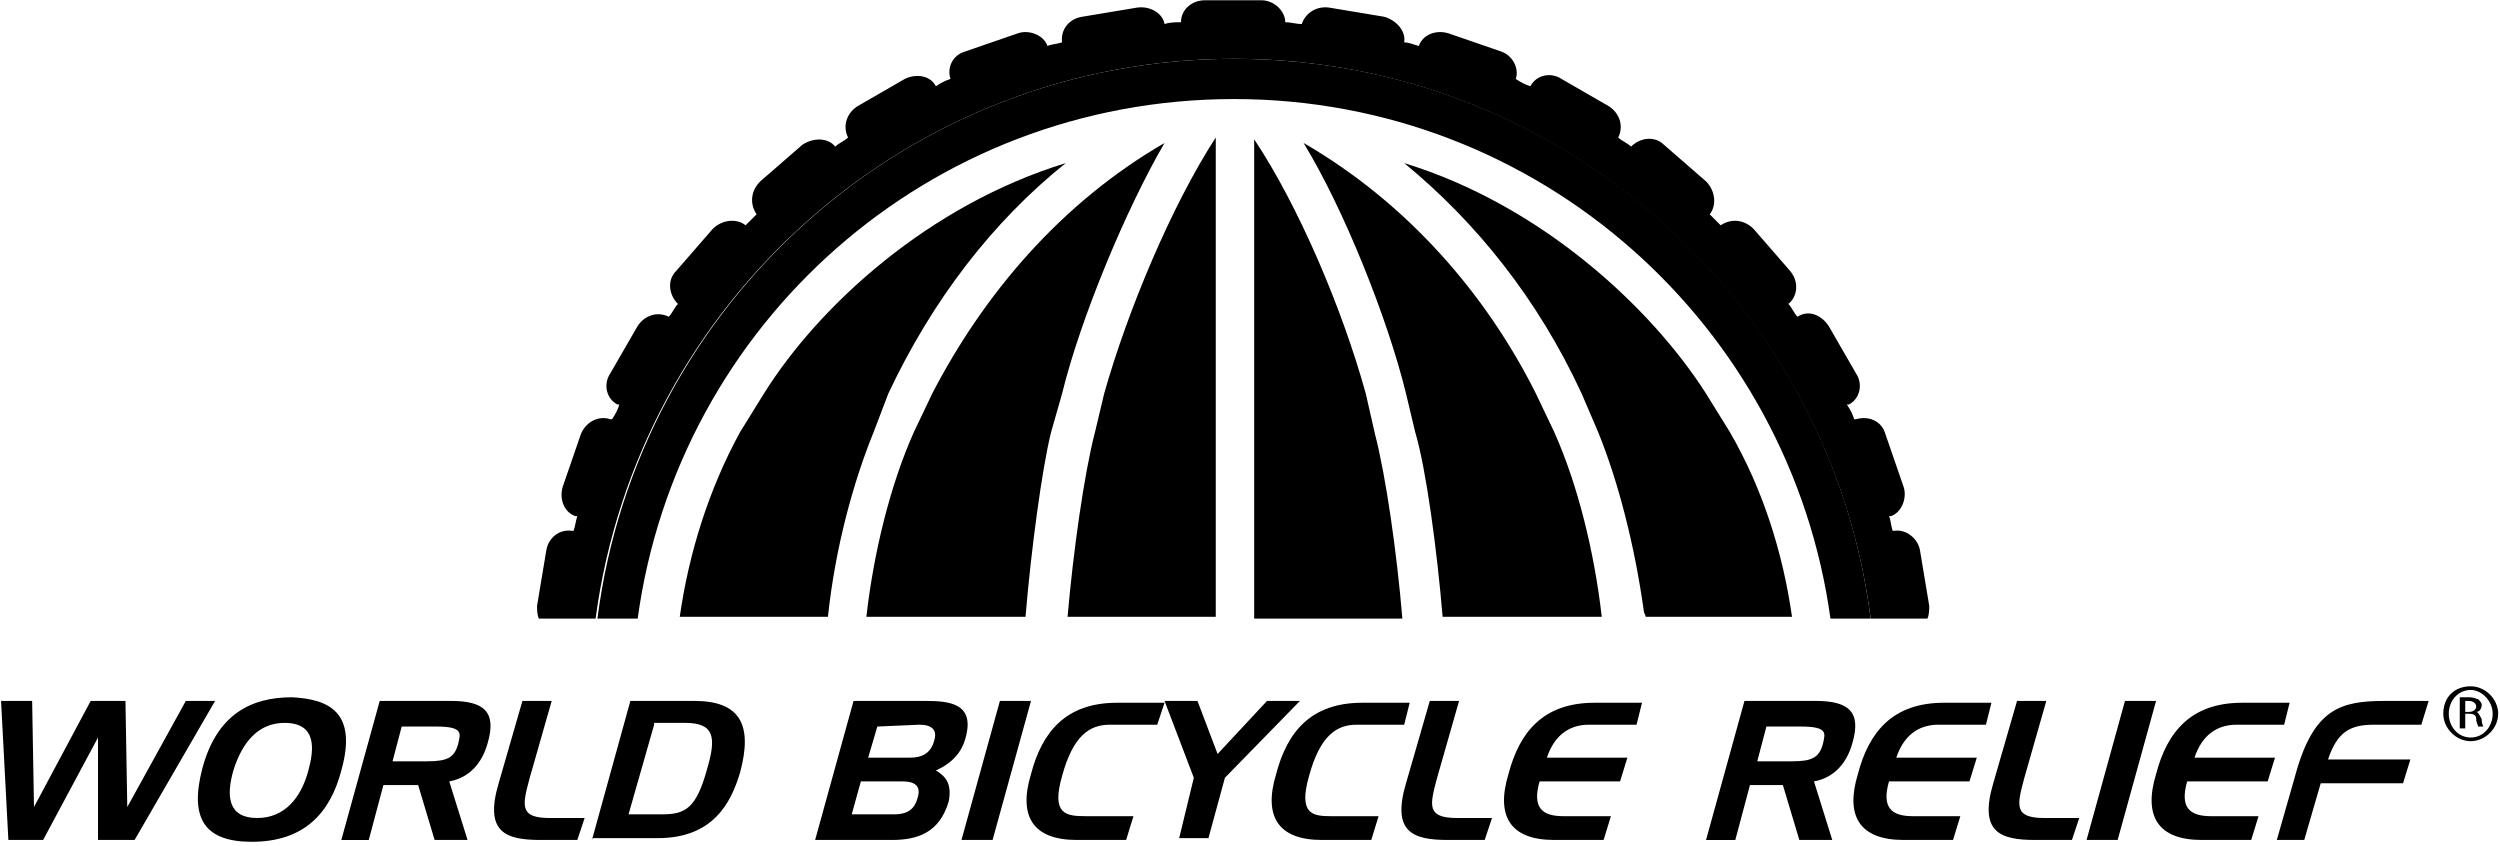
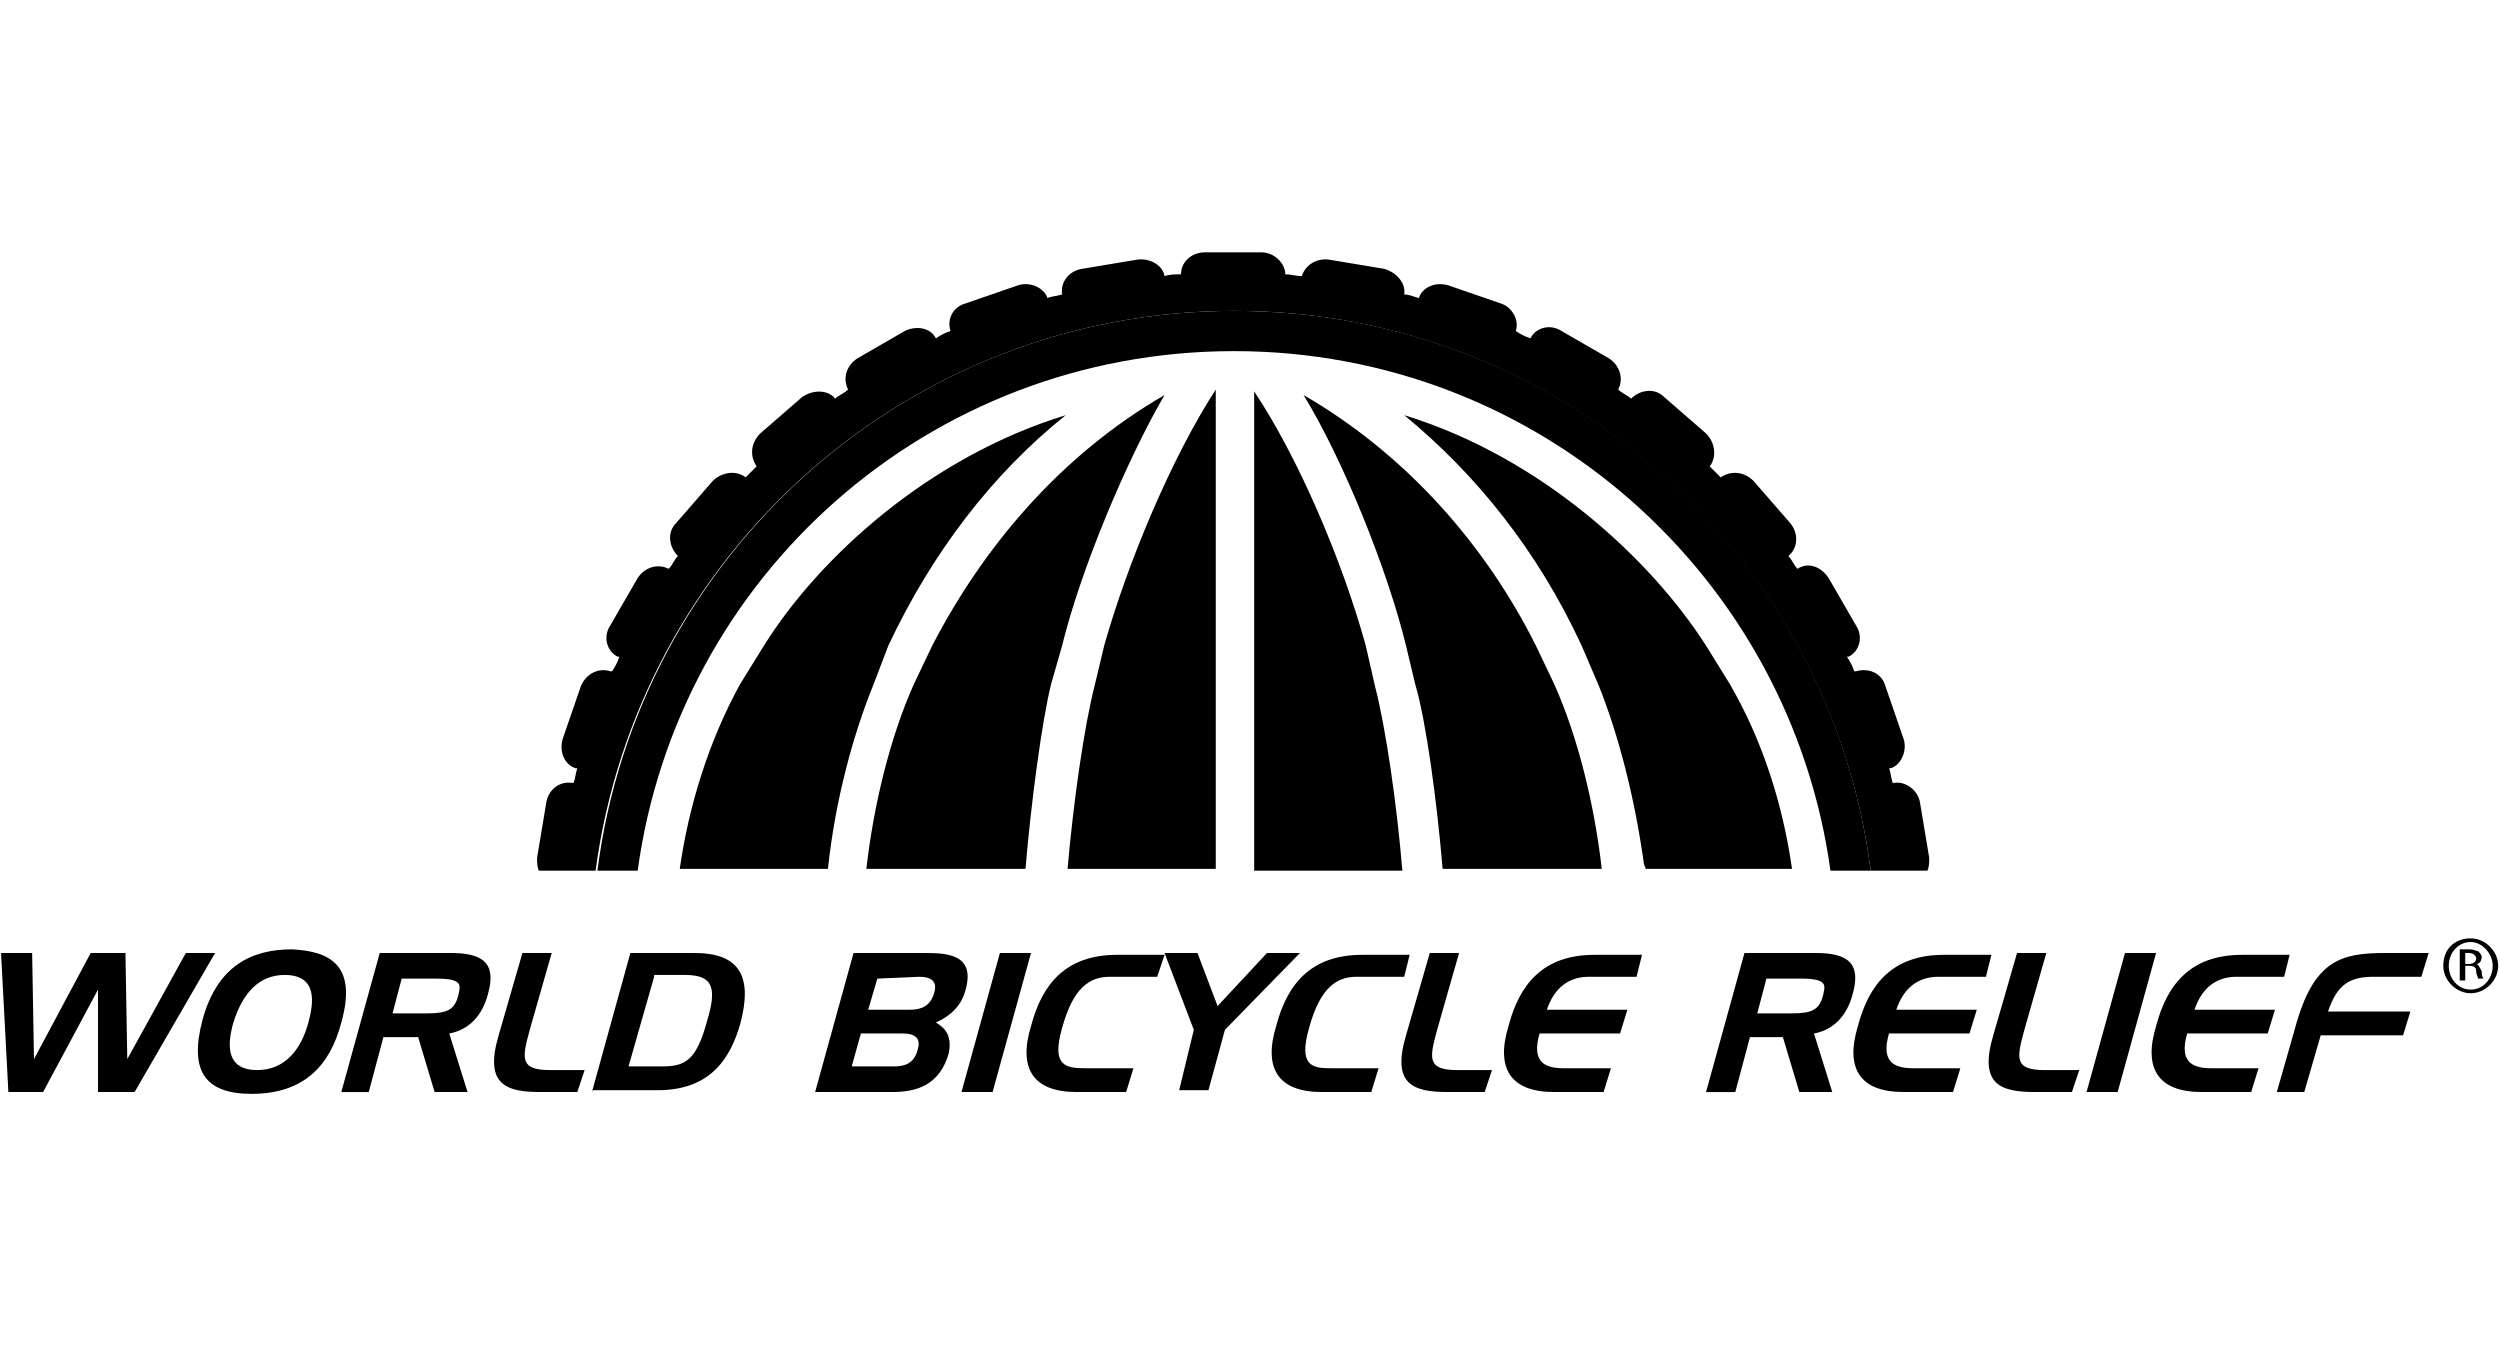
- <svg xmlns="http://www.w3.org/2000/svg" width="399" height="135" viewBox="0 0 399 135">
+ <svg xmlns="http://www.w3.org/2000/svg" width="250" height="135" viewBox="0 0 399 135">
  <g transform="translate(-1 -2)" fill="none" fill-rule="evenodd">
    <path d="M119.124 71.24l3.796-6.13c8.759-13.723 26.277-30.074 48.175-36.789-11.387 9.343-21.314 21.606-28.321 36.788l-2.628 6.132c-3.212 8.175-6.131 18.686-7.3 29.489h6.424c1.168-10.22 3.796-21.022 7.591-29.49l2.92-6.13c7.883-15.767 20.438-30.365 37.08-40-6.423 10.51-13.43 28.029-16.35 40l-1.46 6.13c-1.46 5.84-3.504 18.979-4.087 29.49h6.423c.876-10.511 2.628-22.774 4.38-29.49l1.46-6.13c3.795-13.723 10.802-30.074 17.81-40.584v76.496h6.423V24.526c7.007 10.51 14.014 26.86 17.81 40.583l1.46 6.132c1.752 6.715 3.504 19.27 4.38 29.489h6.423c-.876-10.511-2.628-23.65-4.38-29.49l-1.46-6.13c-2.92-11.971-9.927-29.49-16.35-40 16.642 9.635 28.905 24.233 37.08 40l2.92 6.13c3.796 8.468 6.423 19.27 7.591 29.49h6.716c0-.292-.292-.584-.292-.876-1.168-10.51-4.088-20.73-7.3-28.613l-2.627-6.132c-7.008-14.89-16.643-27.445-28.322-36.788 21.898 6.715 39.417 22.774 48.176 36.788l3.795 6.132c4.964 9.051 8.175 19.27 9.927 29.489h6.424c-6.424-47.007-46.424-82.92-95.183-82.92-48.759 0-88.759 36.205-95.182 82.92h6.423c1.168-10.22 4.672-20.438 9.635-29.49z" />
    <path d="M197.956 11.387c52.263 0 95.183 39.124 101.606 89.343h9.051c.292-.584.292-1.46.292-2.044l-1.46-8.759c-.292-2.044-2.336-3.504-4.087-3.212h-.292c-.292-.876-.292-1.751-.584-2.335h.292c1.752-.584 2.627-2.92 2.044-4.672l-2.92-8.467c-.584-2.044-2.628-2.92-4.672-2.336h-.292c-.292-.876-.584-1.46-1.168-2.336h.292c1.752-.876 2.336-3.211 1.168-4.963l-4.38-7.591c-1.167-1.752-3.211-2.628-4.963-1.46-.584-.584-.876-1.46-1.46-2.044 1.46-1.168 1.752-3.504.292-5.256l-5.84-6.715c-1.459-1.46-3.503-1.752-5.255-.584l-1.751-1.752c1.167-1.46.876-3.795-.584-5.255l-6.716-5.84c-1.46-1.46-3.795-1.167-5.255.292-.584-.583-1.46-.875-2.044-1.46.876-1.751.292-3.795-1.46-4.963l-7.591-4.38c-1.752-1.167-4.088-.583-4.964 1.168-.875-.292-1.46-.584-2.335-1.167.584-1.752-.584-3.796-2.336-4.38l-8.467-2.92c-2.044-.584-4.088.292-4.672 2.044-.876-.292-1.752-.584-2.336-.584.292-1.752-1.167-3.504-3.211-4.087l-8.76-1.46c-2.043-.292-3.795.876-4.379 2.627-.876 0-1.752-.292-2.628-.292 0-1.751-1.751-3.503-3.795-3.503h-9.051c-2.044 0-3.796 1.46-3.796 3.503-.876 0-1.752 0-2.628.292-.292-1.751-2.335-2.92-4.38-2.627l-8.758 1.46c-2.044.292-3.504 2.043-3.212 4.087-.876.292-1.752.292-2.336.584-.584-1.752-2.92-2.628-4.671-2.044l-8.468 2.92c-2.043.584-2.92 2.628-2.335 4.38-.876.292-1.46.583-2.336 1.167-.876-1.751-3.212-2.043-4.964-1.167l-7.59 4.38c-1.753 1.167-2.337 3.21-1.46 4.963-.585.584-1.46.876-2.044 1.46-1.168-1.46-3.504-1.46-5.256-.293l-6.715 5.84c-1.46 1.46-1.752 3.504-.584 5.255L120 37.956c-1.46-1.168-3.796-.876-5.255.584l-5.84 6.715c-1.46 1.46-1.168 3.796.292 5.256-.584.584-.876 1.46-1.46 2.044-1.752-.876-3.795-.292-4.963 1.46l-4.38 7.59c-1.168 1.753-.584 4.088 1.168 4.964h.292c-.292.876-.584 1.46-1.168 2.336h-.292c-1.752-.584-3.795.292-4.671 2.336l-2.92 8.467c-.584 2.044.292 4.088 2.044 4.672h.292c-.292.875-.292 1.46-.584 2.335h-.292c-2.044-.292-3.796 1.168-4.088 3.212l-1.46 8.76c0 .583 0 1.459.292 2.043h9.051c6.716-50.511 49.927-89.343 101.898-89.343z" fill="#000" fill-rule="nonzero" />
    <path d="M197.956 11.387c-52.263 0-95.182 39.124-101.606 89.343h6.424c6.423-47.007 46.423-82.92 95.182-82.92 48.76 0 88.76 36.205 95.183 82.92h6.423c-6.423-50.511-49.343-89.343-101.606-89.343z" fill="#000" fill-rule="nonzero" />
    <path d="M177.226 64.818l-1.46 6.13c-1.751 6.716-3.503 19.271-4.38 29.49h23.65V23.942c-7.007 10.803-14.014 27.445-17.81 40.876zm41.752 0c-3.796-13.723-10.803-30.073-17.81-40.584v76.496h23.65c-.876-10.511-2.628-22.774-4.38-29.49l-1.46-6.422zm27.153 0c-7.883-15.767-20.438-30.365-37.08-40 6.423 10.51 13.43 28.029 16.35 40l1.46 6.13c1.752 5.84 3.504 18.979 4.38 29.49h25.401c-1.168-10.219-3.795-21.022-7.59-29.49l-2.92-6.13z" fill="#000" fill-rule="nonzero" />
    <path d="M273.285 64.818c-8.76-13.723-26.278-30.073-48.176-36.789 11.387 9.343 21.314 21.606 28.322 36.789l2.627 6.13c3.212 7.884 5.84 18.103 7.3 28.614 0 .292.292.584.292.876h23.357c-1.46-10.219-4.671-20.438-9.927-29.49l-3.795-6.13zm-102.774 0c2.92-11.971 10.219-29.49 16.35-40-16.642 9.635-28.905 24.233-37.08 40l-2.92 6.13c-3.795 8.468-6.423 19.271-7.59 29.49h25.4c.876-10.511 2.628-23.65 4.088-29.49l1.752-6.13z" fill="#000" fill-rule="nonzero" />
    <path d="M142.774 64.818c7.007-14.891 16.642-27.446 28.32-36.789-21.897 6.716-39.415 22.774-48.174 36.789l-3.796 6.13c-4.963 9.052-8.175 19.271-9.635 29.49h23.65c1.168-11.095 4.087-21.606 7.299-29.49l2.336-6.13z" fill="#000" fill-rule="nonzero" />
    <path fill="#000" fill-rule="nonzero" d="M2.336 136.058L1.168 113.869 6.131 113.869 6.423 130.803 15.474 113.869 21.022 113.869 21.314 130.803 30.657 113.869 35.328 113.869 22.482 136.058 16.642 136.058 16.642 119.708 7.883 136.058z" />
    <path d="M55.474 124.964c-1.751 6.715-5.839 11.386-14.306 11.386-7.591 0-9.927-3.795-7.883-11.678 2.335-8.76 7.883-11.387 14.306-11.387 5.84.292 10.511 2.335 7.883 11.679zm-13.43 7.59c4.38 0 7.007-3.21 8.175-7.59.876-3.212 1.46-7.592-3.796-7.592-4.087 0-6.715 2.92-8.175 7.592-1.168 4.087-.876 7.59 3.796 7.59zm13.43 3.504l6.132-22.19h11.387c5.255 0 7.299 1.752 5.84 6.716-.877 3.212-2.92 5.547-6.132 6.131l2.92 9.343h-5.256l-2.628-8.759H62.19l-2.336 8.76h-4.38zm9.635-18.102l-1.46 5.548h5.548c3.212 0 4.38-.584 4.964-2.92.292-1.46.875-2.628-3.504-2.628h-5.548zm28.03 18.102h-5.84c-5.547 0-9.05-1.167-6.715-9.05l3.796-13.14h4.671l-3.504 12.263c-1.167 4.38-1.751 6.424 3.212 6.424h5.548l-1.168 3.503zm2.335 0l6.132-22.19h10.219c7.3 0 9.343 3.796 7.3 11.387-1.46 4.964-4.38 10.511-13.14 10.511h-10.51v.292zm9.927-18.394l-4.087 14.307h5.255c3.796 0 5.548-.876 7.3-7.3 1.46-4.963 1.167-7.299-3.504-7.299h-4.964v.292zm25.694 18.394l6.131-22.19h11.387c3.796 0 8.175.293 6.423 6.132-.583 2.044-2.043 3.796-4.671 4.964 1.46.875 2.628 2.043 2.044 4.963-1.46 4.964-4.964 6.131-9.051 6.131h-12.263zm9.927-18.102l-1.46 4.964h6.715c1.752 0 3.212-.584 3.796-2.628.584-1.752-.292-2.628-2.336-2.628l-6.715.292zm-4.088 14.015h6.716c1.46 0 3.211-.292 3.795-2.628.584-1.752-.292-2.628-2.336-2.628h-6.715l-1.46 5.256z" fill="#000" fill-rule="nonzero" />
    <path fill="#000" fill-rule="nonzero" d="M165.547 113.869L159.416 136.058 154.453 136.058 160.584 113.869z" />
    <path d="M185.693 117.664h-7.59c-3.212 0-5.84 1.752-7.592 8.175-1.752 6.132.584 6.424 3.796 6.424h7.59l-1.167 3.795h-7.883c-7.008 0-9.343-3.795-7.3-10.51 1.752-6.716 5.548-11.387 13.723-11.387h7.591l-1.168 3.503z" fill="#000" fill-rule="nonzero" />
    <path fill="#000" fill-rule="nonzero" d="M191.533 126.131L186.861 113.869 192.117 113.869 195.328 122.336 203.212 113.869 208.467 113.869 196.496 126.131 193.869 135.766 189.197 135.766z" />
    <path d="M225.11 117.664h-7.592c-3.211 0-5.84 1.752-7.591 8.175-1.752 6.132.584 6.424 3.504 6.424h7.59l-1.167 3.795h-7.883c-7.007 0-9.343-3.795-7.3-10.51 1.752-6.716 5.548-11.387 13.723-11.387h7.591l-.876 3.503zm12.846 18.394h-5.84c-5.547 0-9.05-1.167-6.715-9.05l3.796-13.14h4.672l-3.504 12.263c-1.168 4.38-1.752 6.424 3.212 6.424h5.547l-1.168 3.503zm24.234-18.394h-7.591c-3.212 0-5.548 1.752-6.716 5.256h12.847l-1.168 3.795h-12.847c-1.168 4.088.292 5.548 3.796 5.548h7.591l-1.168 3.795h-7.883c-7.007 0-9.343-3.795-7.3-10.51 1.753-6.716 5.548-11.387 13.723-11.387h7.592l-.876 3.503zm11.095 18.394l6.131-22.19h11.387c5.255 0 7.3 1.752 5.84 6.716-.877 3.212-2.92 5.547-6.132 6.131l2.92 9.343h-5.256l-2.628-8.759h-5.255l-2.336 8.76h-4.671zm9.635-18.102l-1.46 5.548h5.547c3.212 0 4.38-.584 4.964-2.92.292-1.46.876-2.628-3.504-2.628h-5.547zm35.036-.292h-7.591c-3.212 0-5.547 1.752-6.715 5.256h12.846l-1.168 3.795h-12.846c-1.168 4.088.292 5.548 3.795 5.548h7.592l-1.168 3.795h-7.883c-7.008 0-9.344-3.795-7.3-10.51 1.752-6.716 5.548-11.387 13.723-11.387h7.591l-.876 3.503zm13.723 18.394h-5.84c-5.547 0-9.05-1.167-6.715-9.05l3.796-13.14h4.671l-3.503 12.263c-1.168 4.38-1.752 6.424 3.211 6.424h5.548l-1.168 3.503z" fill="#000" fill-rule="nonzero" />
    <path fill="#000" fill-rule="nonzero" d="M345.109 113.869L338.978 136.058 334.015 136.058 340.146 113.869z" />
    <path d="M365.547 117.664h-7.59c-3.212 0-5.548 1.752-6.716 5.256h12.847l-1.168 3.795h-12.847c-1.168 4.088.292 5.548 3.796 5.548h7.59l-1.167 3.795h-7.883c-7.008 0-9.343-3.795-7.3-10.51 1.752-6.716 5.548-11.387 13.723-11.387h7.591l-.876 3.503zm-1.167 18.394l2.92-10.219c2.919-10.803 7.299-11.97 14.306-11.97h7.007l-1.168 3.795h-7.591c-3.796 0-5.84 1.168-7.3 5.548h13.14l-1.168 3.795h-13.14l-2.627 9.051h-4.38zm30.948-24.525c2.336 0 4.38 2.044 4.38 4.38 0 2.335-2.044 4.379-4.38 4.379-2.335 0-4.38-2.044-4.38-4.38 0-2.627 1.753-4.38 4.38-4.38zm0 .584c-2.043 0-3.503 1.752-3.503 3.795 0 2.044 1.46 3.796 3.503 3.796 2.044 0 3.504-1.752 3.504-3.796 0-2.043-1.752-3.795-3.504-3.795zm-.875 6.131h-.876v-4.963h1.46c.875 0 1.167.292 1.46.292.291.292.583.584.583.876 0 .583-.292 1.167-.876 1.167.292 0 .584.584.876 1.168 0 .876.292 1.168.292 1.168h-.876c0-.292-.292-.584-.292-1.168s-.292-.876-1.168-.876h-.583v2.336zm0-2.628h.583c.584 0 1.168-.292 1.168-.875 0-.292-.292-.876-1.168-.876h-.583v1.751z" fill="#000" fill-rule="nonzero" />
  </g>
</svg>
